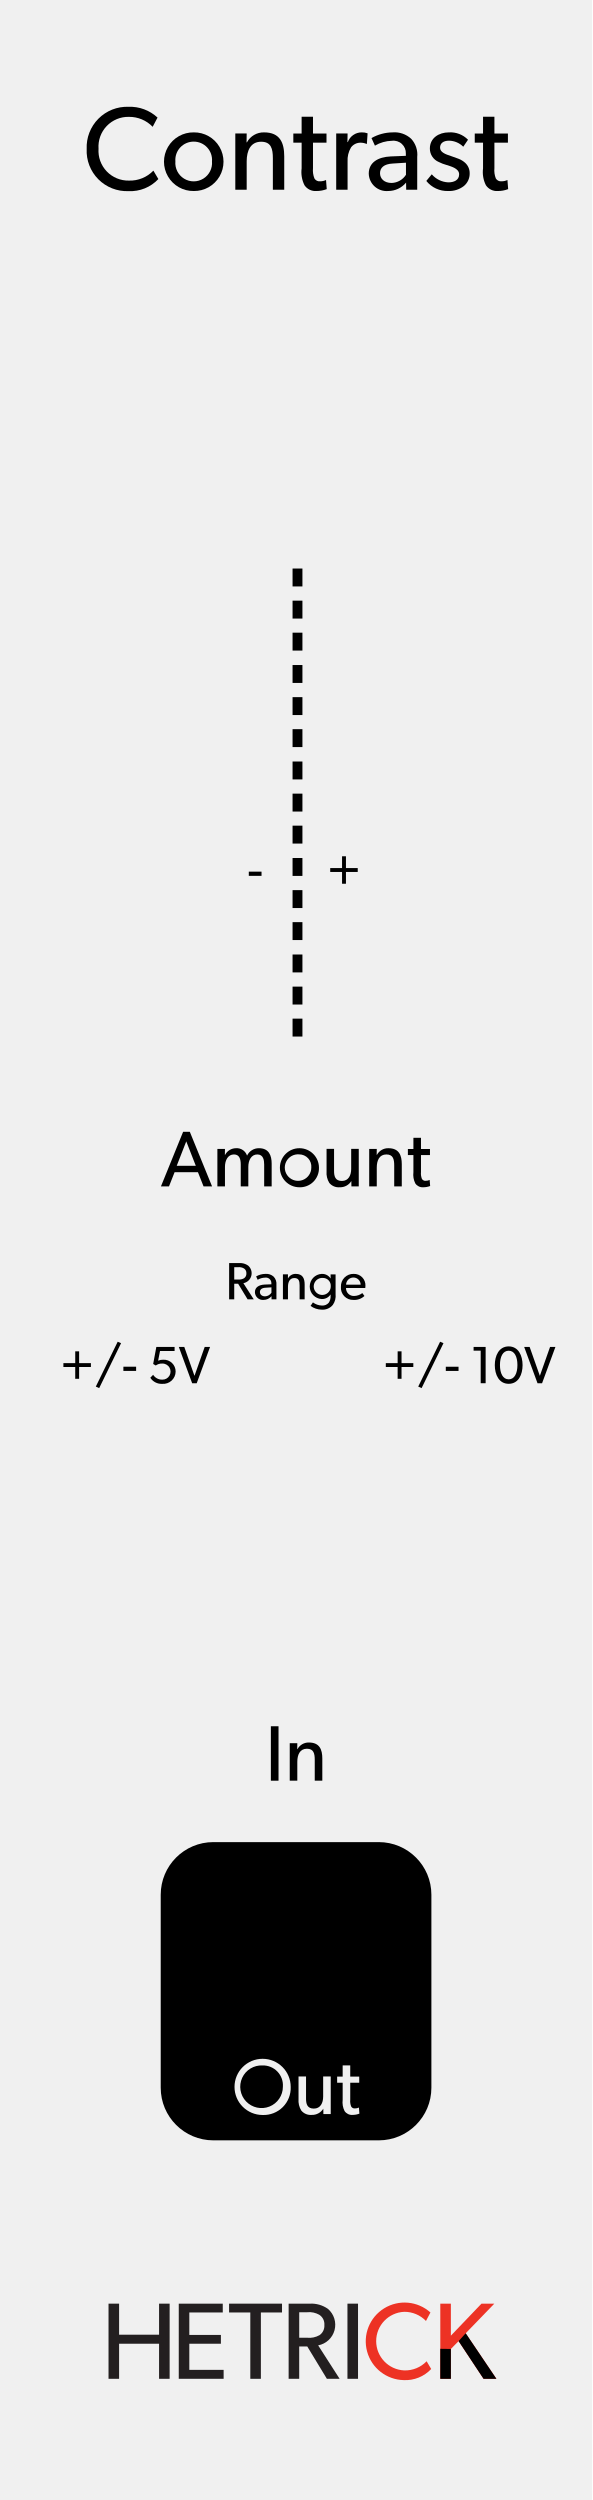
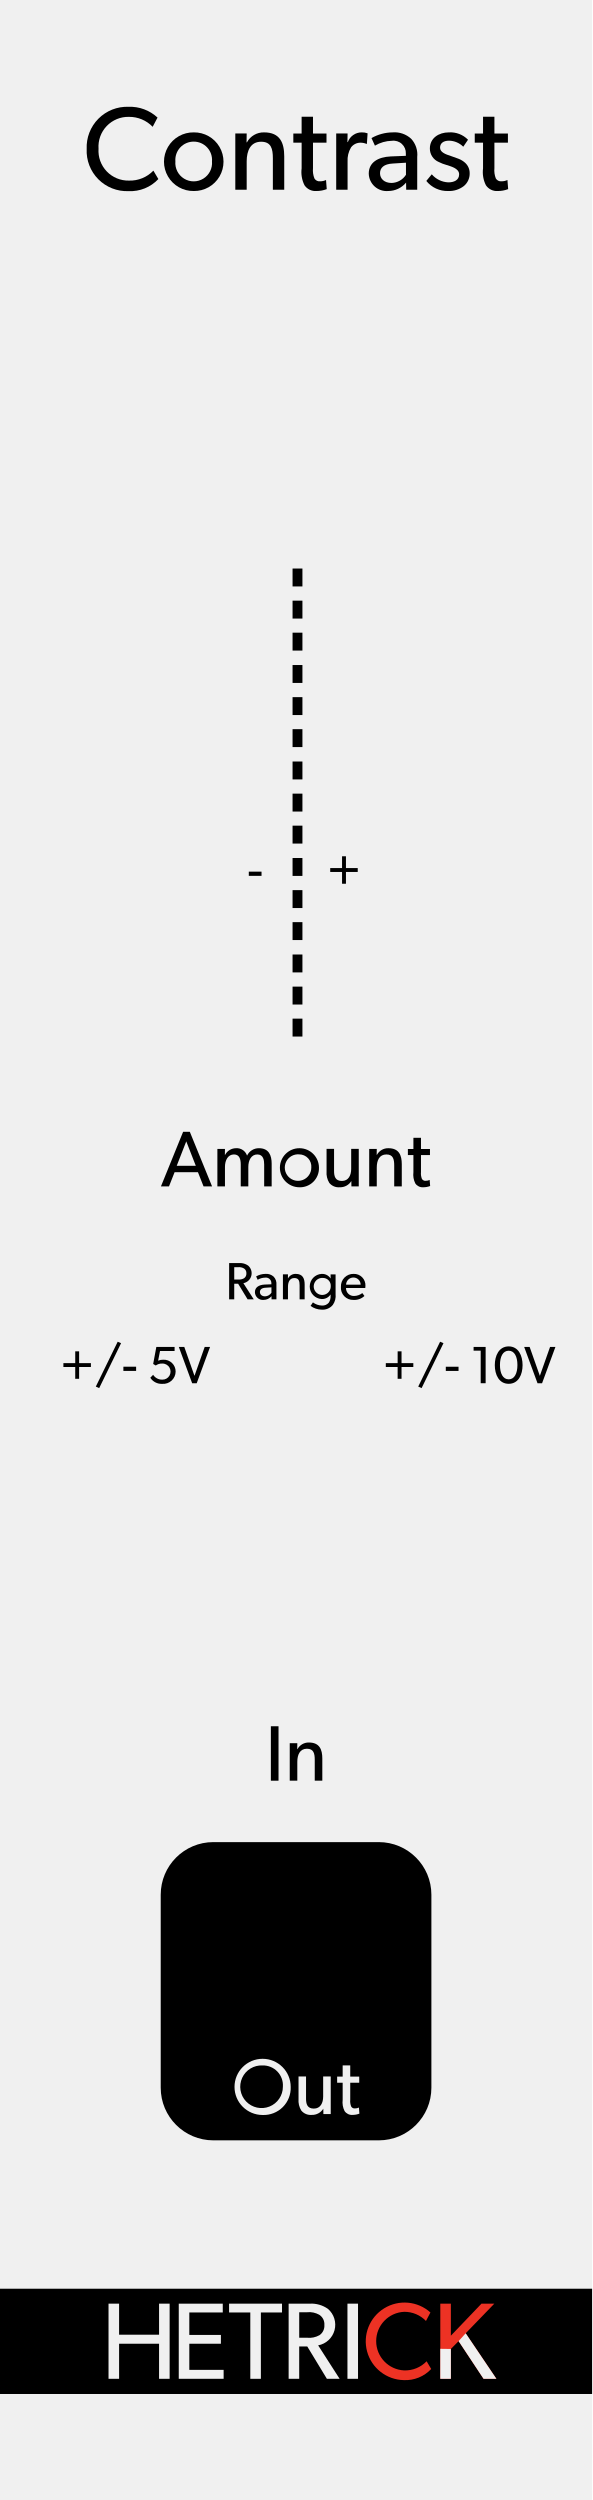
<svg xmlns="http://www.w3.org/2000/svg" id="svg8" width="90" height="380" viewBox="0 0 90 380" version="1.1">
  <defs id="defs171" />
  <g id="layer1">
    <path id="rect817" d="M0,0H90V380H0Z" transform="translate(0 0.00002)" style="fill: #f0f0f0" />
  </g>
+   <rect style="fill:#000000;fill-opacity:1;stroke:none;stroke-width:0.885;stroke-miterlimit:10;paint-order:markers fill stroke;stop-color:#000000" id="rect914" width="90" height="16" x="5.3290705e-15" y="347.886" />
  <g id="g22">
-     <path d="M25.784,361.578H24.178v-5.331H18.102v5.331H16.496V350.155h1.606v4.719h6.076v-4.719h1.606Z" transform="translate(0 0.00002)" style="fill: #231f20" id="path6" />
-     <path d="M33.992,361.578H27.171V350.155h6.689v1.341H28.776v3.411h4.801v1.341h-4.801v3.973h5.215Z" transform="translate(0 0.00002)" style="fill: #231f20" id="path8" />
-     <path d="M42.865,351.496H39.653v10.083h-1.606V351.496H34.819v-1.341h8.046Z" transform="translate(0 0.00002)" style="fill: #231f20" id="path10" />
-     <path d="M51.622,361.578H49.685l-2.98-4.917H45.479v4.917h-1.606V350.155h3.228a4.373,4.373,0,0,1,2.748.795A3.185,3.185,0,0,1,48.36,356.496Zm-3.046-9.702a3.047,3.047,0,0,0-1.92-.414h-1.175v3.874h1.175a3.159,3.159,0,0,0,1.92-.397,1.727,1.727,0,0,0,.729-1.54A1.698,1.698,0,0,0,48.575,351.877Z" transform="translate(0 0.00002)" style="fill: #231f20" id="path12" />
-     <path d="M54.419,361.578H52.813V350.155h1.606Z" transform="translate(0 0.00002)" style="fill: #231f20" id="path14" />
+     <path d="M25.784,361.578H24.178v-5.331H18.102v5.331H16.496V350.155h1.606v4.719h6.076v-4.719h1.606Z" transform="translate(0 0.00002)" style="fill:#f0f0f0;fill-opacity:1" id="path6" />
+     <path d="M33.992,361.578H27.171V350.155h6.689v1.341H28.776v3.411h4.801v1.341h-4.801v3.973h5.215Z" transform="translate(0 0.00002)" style="fill:#f0f0f0;fill-opacity:1" id="path8" />
+     <path d="M42.865,351.496H39.653v10.083h-1.606V351.496H34.819v-1.341h8.046Z" transform="translate(0 0.00002)" style="fill:#f0f0f0;fill-opacity:1" id="path10" />
+     <path d="M51.622,361.578H49.685l-2.98-4.917H45.479v4.917h-1.606V350.155h3.228a4.373,4.373,0,0,1,2.748.795A3.185,3.185,0,0,1,48.36,356.496Zm-3.046-9.702a3.047,3.047,0,0,0-1.92-.414h-1.175v3.874h1.175a3.159,3.159,0,0,0,1.92-.397,1.727,1.727,0,0,0,.729-1.54A1.698,1.698,0,0,0,48.575,351.877Z" transform="translate(0 0.00002)" style="fill:#f0f0f0;fill-opacity:1" id="path12" />
+     <path d="M54.419,361.578H52.813V350.155h1.606Z" transform="translate(0 0.00002)" style="fill:#f0f0f0;fill-opacity:1" id="path14" />
    <path d="M65.542,360.088A5.355,5.355,0,0,1,61.37,361.777a5.895,5.895,0,1,1,4.056-10.281l-.679,1.291a4.527,4.527,0,0,0-3.311-1.391,4.458,4.458,0,0,0,0,8.907,4.522,4.522,0,0,0,3.411-1.391Z" transform="translate(0 0.00002)" style="fill: #ed3224" id="path16" />
    <path d="M75.452,361.578H73.499L69.707,355.85l-1.175,1.192v4.536H66.926V350.155h1.606v4.868l4.652-4.868h1.954l-4.354,4.503Z" transform="translate(0 0.00002)" style="fill: #ed3224" id="path18" />
-     <path d="M75.452,361.578H73.499L69.707,355.85l-1.175,1.192v4.536H66.926V357.019l1.606.023,1.175-1.192,1.076-1.192.616.914.497.737Z" transform="translate(0 0.00002)" id="path20" />
+     <path d="M75.452,361.578H73.499L69.707,355.85l-1.175,1.192v4.536H66.926V357.019l1.606.023,1.175-1.192,1.076-1.192.616.914.497.737Z" transform="translate(0 0.00002)" id="path20" style="fill:#f0f0f0;fill-opacity:1" />
  </g>
  <g id="g40">
    <path d="M24.07,27.216a5.825,5.825,0,0,1-4.538,1.836,6.121,6.121,0,0,1-6.356-6.41,6.151,6.151,0,0,1,6.356-6.41,6.156,6.156,0,0,1,4.412,1.638l-.738,1.404A4.925,4.925,0,0,0,19.605,17.763a4.521,4.521,0,0,0-4.627,4.843A4.531,4.531,0,0,0,19.605,27.45a4.917,4.917,0,0,0,3.709-1.513Z" transform="translate(0 0.00002)" id="path24" />
    <path d="M29.45,29.035a4.457,4.457,0,1,1,0-8.913,4.457,4.457,0,1,1,0,8.913Zm0-7.508a2.782,2.782,0,0,0-2.791,3.007,2.792,2.792,0,1,0,5.563,0A2.779,2.779,0,0,0,29.45,21.526Z" transform="translate(0 0.00002)" id="path26" />
    <path d="M43.203,28.836H41.475V24.065c0-1.44-.252-2.521-1.782-2.521-1.603,0-2.197,1.35-2.197,2.989v4.303H35.767V20.284h1.729l-.018,1.351h.054a2.89,2.89,0,0,1,2.611-1.513c2.431,0,3.061,1.603,3.061,3.655Z" transform="translate(0 0.00002)" id="path28" />
    <path d="M49.664,28.747a4.332,4.332,0,0,1-1.566.288,2.007,2.007,0,0,1-1.818-.882,4.464,4.464,0,0,1-.433-2.557V21.688H44.586V20.302h1.26V17.745H47.575v2.557h2.053v1.387H47.575v3.871A3.373,3.373,0,0,0,47.791,27.126a.896.896,0,0,0,.883.432,2.083,2.083,0,0,0,.882-.198Z" transform="translate(0 0.00002)" id="path30" />
    <path d="M55.766,21.868h-.072a2.267,2.267,0,0,0-.936-.18,1.789,1.789,0,0,0-1.404.72,3.788,3.788,0,0,0-.522,2.161v4.267H51.103V20.284h1.729l-.019,1.314h.055a2.233,2.233,0,0,1,2.106-1.477,2.398,2.398,0,0,1,.9.145Z" transform="translate(0 0.00002)" id="path32" />
    <path d="M63.416,28.836H61.742l-.019-1.08a3.528,3.528,0,0,1-2.719,1.278,2.718,2.718,0,0,1-2.953-2.647c0-1.674,1.369-2.521,3.35-2.611L61.688,23.687v-.342a1.876,1.876,0,0,0-2.124-1.944,5.256,5.256,0,0,0-2.575.738l-.522-1.152a6.594,6.594,0,0,1,3.205-.864,3.707,3.707,0,0,1,2.827.973,3.542,3.542,0,0,1,.918,2.772Zm-1.71-4.105-1.999.126c-1.387.072-1.944.666-1.944,1.476,0,.811.63,1.477,1.765,1.477a2.686,2.686,0,0,0,2.179-1.242Z" transform="translate(0 0.00002)" id="path34" />
    <path d="M70.507,28.278a3.647,3.647,0,0,1-2.376.756,4.095,4.095,0,0,1-3.331-1.531l.828-1.008a3.51,3.51,0,0,0,2.521,1.225c.792,0,1.639-.288,1.639-1.225,0-.936-1.351-1.224-1.927-1.422a6.328,6.328,0,0,1-1.17-.45,2.205,2.205,0,0,1-1.351-2.052c0-1.585,1.368-2.449,2.881-2.449a3.742,3.742,0,0,1,2.917,1.117l-.721,1.062a3.136,3.136,0,0,0-2.16-.918c-.828,0-1.368.36-1.368,1.062,0,.703.828,1.008,1.674,1.279.469.162.792.27,1.152.414a3.274,3.274,0,0,1,.99.612,2.114,2.114,0,0,1,.685,1.584A2.433,2.433,0,0,1,70.507,28.278Z" transform="translate(0 0.00002)" id="path36" />
    <path d="M77.239,28.747a4.332,4.332,0,0,1-1.566.288,2.007,2.007,0,0,1-1.818-.882,4.464,4.464,0,0,1-.433-2.557V21.688H72.162V20.302h1.26V17.745h1.729v2.557h2.053v1.387H75.15v3.871a3.373,3.373,0,0,0,.216,1.566.896.896,0,0,0,.883.432,2.083,2.083,0,0,0,.882-.198Z" transform="translate(0 0.00002)" id="path38" />
  </g>
  <g id="g54" transform="translate(0,2.0003)">
    <path d="M 32.234,178.333 H 30.939 l -0.852,-2.159 H 26.538 L 25.686,178.333 h -1.223 l 3.37,-8.299 h 1.019 z m -2.471,-3.13 -1.451,-3.718 -1.451,3.718 z" transform="translate(0,2e-5)" id="path42" />
    <path d="M 41.293,178.333 H 40.154 v -3.322 c 0,-0.66 -0.12,-1.535 -1.043,-1.535 -0.912,0 -1.367,0.875 -1.367,1.895 v 2.962 h -1.151 v -3.322 c 0,-0.839 -0.204,-1.535 -1.032,-1.535 -0.912,0 -1.367,0.875 -1.367,1.895 v 2.962 H 33.042 v -5.697 h 1.151 l -0.012,0.899 h 0.036 a 1.88,1.88 0 0 1 1.643,-1.007 1.643,1.643 0 0 1 1.691,1.127 1.977,1.977 0 0 1 1.811,-1.127 c 1.523,0 1.931,1.115 1.931,2.351 z" transform="translate(0,2e-5)" id="path44" />
    <path d="m 45.473,178.465 a 2.969,2.969 0 1 1 3.01,-2.962 2.888,2.888 0 0 1 -3.01,2.962 z m 0,-5.001 a 2.016,2.016 0 1 0 1.847,2.003 1.853,1.853 0 0 0 -1.847,-2.003 z" transform="translate(0,2e-5)" id="path46" />
    <path d="M 54.531,178.333 H 53.416 l -0.013,-0.815 a 1.985,1.985 0 0 1 -1.763,0.947 1.845,1.845 0 0 1 -1.583,-0.66 2.891,2.891 0 0 1 -0.42,-1.763 V 172.624 h 1.14 v 3.37 c 0,0.78 0.168,1.511 1.188,1.511 1.007,0 1.415,-0.863 1.415,-1.823 v -3.059 h 1.151 z" transform="translate(0,2e-5)" id="path48" />
    <path d="m 61.071,178.333 h -1.151 v -3.178 c 0,-0.959 -0.168,-1.679 -1.188,-1.679 -1.067,0 -1.463,0.899 -1.463,1.991 v 2.866 h -1.151 v -5.697 h 1.151 l -0.013,0.899 H 57.293 a 1.925,1.925 0 0 1 1.739,-1.007 c 1.619,0 2.039,1.067 2.039,2.435 z" transform="translate(0,2e-5)" id="path50" />
    <path d="m 65.381,178.273 a 2.892,2.892 0 0 1 -1.044,0.192 1.337,1.337 0 0 1 -1.211,-0.587 2.971,2.971 0 0 1 -0.288,-1.703 v -2.603 H 61.998 v -0.924 h 0.84 v -1.703 h 1.151 v 1.703 h 1.367 v 0.924 h -1.367 v 2.579 a 2.243,2.243 0 0 0 0.144,1.043 0.597,0.597 0 0 0 0.588,0.288 1.391,1.391 0 0 0 0.588,-0.132 z" transform="translate(0,2e-5)" id="path52" />
  </g>
  <g id="g60">
    <path d="M42.335,270.666H41.172v-8.275H42.335Z" transform="translate(0 0.00002)" id="path56" />
    <path d="M48.992,270.666H47.841v-3.178c0-.96-.167-1.68-1.187-1.68-1.067,0-1.463.899-1.463,1.991V270.666H44.04v-5.696h1.151l-.012.899h.036a1.925,1.925,0,0,1,1.739-1.008c1.619,0,2.038,1.067,2.038,2.435Z" transform="translate(0 0.00002)" id="path58" />
  </g>
  <rect x="24.429" y="280" width="41.142" height="45.333" rx="8" ry="8" id="rect62" />
  <g id="g70" style="fill:#f0f0f0;fill-opacity:1">
    <path d="M39.916,321.478a4.27,4.27,0,1,1,4.27-4.27A4.111,4.111,0,0,1,39.916,321.478Zm0-7.531a3.242,3.242,0,1,0,3.083,3.237A3.027,3.027,0,0,0,39.916,313.946Z" transform="translate(0 0.00002)" style="fill:#f0f0f0;fill-opacity:1" id="path64" />
    <path d="M50.271,321.334H49.155l-.012-.815a1.987,1.987,0,0,1-1.763.947,1.845,1.845,0,0,1-1.583-.66,2.891,2.891,0,0,1-.42-1.763v-3.418H46.517v3.37c0,.779.168,1.511,1.188,1.511,1.008,0,1.415-.863,1.415-1.822V315.625h1.151Z" transform="translate(0 0.00002)" style="fill:#f0f0f0;fill-opacity:1" id="path66" />
    <path d="M54.628,321.273a2.885,2.885,0,0,1-1.044.192,1.335,1.335,0,0,1-1.211-.588,2.97,2.97,0,0,1-.288-1.703v-2.603h-.84v-.924H52.085v-1.702h1.151v1.702h1.367v.924H53.236v2.579a2.24,2.24,0,0,0,.144,1.043.597.597,0,0,0,.588.288,1.391,1.391,0,0,0,.588-.132Z" transform="translate(0 0.00002)" style="fill:#f0f0f0;fill-opacity:1" id="path68" />
  </g>
  <rect x="37.501" y="144" width="14.998" height="14.667" style="fill:none" id="rect72" />
  <rect x="37.501" y="129.333" width="14.998" height="14.667" style="fill:none" id="rect82" />
  <rect x="37.501" y="114.667" width="14.998" height="14.667" style="fill:none" id="rect92" />
  <rect x="37.501" y="100" width="14.998" height="14.667" style="fill:none" id="rect102" />
  <rect x="37.501" y="85.333" width="14.998" height="14.667" style="fill:none" id="rect112" />
  <g id="g973">
    <rect x="44.469" y="145.084" width="1.5" height="2.722" style="fill:#000000" id="rect74" />
    <rect x="44.469" y="149.966" width="1.5" height="2.722" style="fill:#000000" id="rect76" />
    <rect x="44.469" y="154.833" width="1.5" height="2.722" style="fill:#000000" id="rect78" />
    <rect x="44.469" y="130.417" width="1.5" height="2.722" style="fill:#000000" id="rect84" />
    <rect x="44.469" y="135.3" width="1.5" height="2.722" style="fill:#000000" id="rect86" />
    <rect x="44.469" y="140.166" width="1.5" height="2.722" style="fill:#000000" id="rect88" />
    <rect x="44.469" y="115.75" width="1.5" height="2.722" style="fill:#000000" id="rect94" />
    <rect x="44.469" y="120.633" width="1.5" height="2.722" style="fill:#000000" id="rect96" />
    <rect x="44.469" y="125.5" width="1.5" height="2.722" style="fill:#000000" id="rect98" />
    <rect x="44.469" y="101.084" width="1.5" height="2.722" style="fill:#000000" id="rect104" />
    <rect x="44.469" y="105.966" width="1.5" height="2.722" style="fill:#000000" id="rect106" />
    <rect x="44.469" y="110.833" width="1.5" height="2.722" style="fill:#000000" id="rect108" />
    <rect x="44.469" y="86.417" width="1.5" height="2.722" style="fill:#000000" id="rect114" />
    <rect x="44.469" y="91.3" width="1.5" height="2.722" style="fill:#000000" id="rect116" />
    <rect x="44.469" y="96.166" width="1.5" height="2.722" style="fill:#000000" id="rect118" />
  </g>
  <g id="g128">
    <path d="M39.752,133.13H37.817v-.64h1.935Z" transform="translate(0 0.00002)" id="path124" />
    <path d="M54.375,132.538H52.584v1.791h-.592v-1.791H50.193v-.592h1.799v-1.791h.592v1.791h1.791Z" transform="translate(0 0.00002)" id="path126" />
  </g>
  <g id="g140">
    <path d="M13.817,207.787h-1.791v1.791h-.592v-1.791H9.636v-.592h1.799v-1.791h.592v1.791h1.791Z" transform="translate(0 0.00002)" id="path130" />
    <path d="M18.402,204.165l-3.326,6.828-.512-.231,3.326-6.82Z" transform="translate(0 0.00002)" id="path132" />
    <path d="M20.69,208.379H18.755v-.64h1.935Z" transform="translate(0 0.00002)" id="path134" />
    <path d="M24.659,210.346a2.039,2.039,0,0,1-1.815-.928l.432-.447a1.604,1.604,0,0,0,1.375.735,1.224,1.224,0,1,0,0-2.446,1.571,1.571,0,0,0-.976.296l-.392-.232.48-2.59H26.538v.623H24.323l-.288,1.464a1.917,1.917,0,0,1,.783-.145,1.796,1.796,0,0,1,1.879,1.808A1.895,1.895,0,0,1,24.659,210.346Z" transform="translate(0 0.00002)" id="path136" />
    <path d="M31.929,204.733l-2.031,5.524h-.688l-2.031-5.524h.832l1.551,4.397,1.551-4.397Z" transform="translate(0 0.00002)" id="path138" />
  </g>
  <g id="g152">
    <path d="M38.57,197.5h-.936l-1.439-2.375h-.592V197.5h-.775v-5.517h1.559a2.112,2.112,0,0,1,1.327.384,1.538,1.538,0,0,1-.72,2.678Zm-1.471-4.686a1.474,1.474,0,0,0-.928-.2h-.567v1.871h.567a1.528,1.528,0,0,0,.928-.191.835.835,0,0,0,.352-.744A.82.82,0,0,0,37.099,192.814Z" transform="translate(0 0.00002)" id="path142" />
    <path d="M42.018,197.5h-.744l-.008-.479a1.569,1.569,0,0,1-1.208.567,1.206,1.206,0,0,1-1.311-1.176c0-.743.607-1.119,1.487-1.159l1.015-.04v-.151a.833.833,0,0,0-.943-.863,2.333,2.333,0,0,0-1.144.327l-.232-.512a2.925,2.925,0,0,1,1.423-.384,1.646,1.646,0,0,1,1.255.432,1.575,1.575,0,0,1,.408,1.231Zm-.759-1.823-.888.057c-.616.031-.864.296-.864.655s.28.655.784.655a1.194,1.194,0,0,0,.968-.552Z" transform="translate(0 0.00002)" id="path144" />
    <path d="M46.306,197.5h-.767v-2.119c0-.64-.112-1.119-.791-1.119-.712,0-.976.6-.976,1.327V197.5h-.768v-3.798h.768l-.008.6h.024a1.284,1.284,0,0,1,1.16-.672c1.08,0,1.359.712,1.359,1.623Z" transform="translate(0 0.00002)" id="path146" />
    <path d="M51.009,196.7a2.413,2.413,0,0,1-.415,1.64,2.008,2.008,0,0,1-1.695.728,2.917,2.917,0,0,1-1.695-.568l.36-.535a2.402,2.402,0,0,0,1.358.479,1.268,1.268,0,0,0,1.04-.416,1.71,1.71,0,0,0,.288-1.063v-.191h-.017a1.523,1.523,0,0,1-1.327.68,1.913,1.913,0,0,1,0-3.822,1.518,1.518,0,0,1,1.327.672h.024l-.008-.6h.759Zm-1.942-2.454a1.294,1.294,0,1,0,1.207,1.295A1.186,1.186,0,0,0,49.066,194.246Z" transform="translate(0 0.00002)" id="path148" />
    <path d="M55.521,195.781H52.595a1.172,1.172,0,0,0,1.224,1.207,2.101,2.101,0,0,0,1.255-.439l.32.439a2.231,2.231,0,0,1-1.671.6,1.841,1.841,0,0,1-1.903-1.991,1.884,1.884,0,0,1,1.927-1.967,1.735,1.735,0,0,1,1.8,1.815A3.267,3.267,0,0,1,55.521,195.781Zm-.704-.512a1.097,1.097,0,0,0-1.095-1.088,1.117,1.117,0,0,0-1.119,1.088Z" transform="translate(0 0.00002)" id="path150" />
  </g>
  <g id="g166">
    <path d="M62.824,207.787h-1.791v1.791h-.592v-1.791H58.643v-.592h1.799v-1.791h.592v1.791h1.791Z" transform="translate(0 0.00002)" id="path154" />
    <path d="M67.408,204.165,64.082,210.993l-.512-.231,3.326-6.82Z" transform="translate(0 0.00002)" id="path156" />
    <path d="M69.697,208.379H67.762v-.64h1.936Z" transform="translate(0 0.00002)" id="path158" />
    <path d="M73.816,210.25h-.751v-4.949h-1.079v-.567h1.83Z" transform="translate(0 0.00002)" id="path160" />
    <path d="M77.32,210.338c-1.486,0-2.11-1.407-2.11-2.838,0-1.439.632-2.847,2.11-2.847,1.488,0,2.111,1.407,2.111,2.847C79.432,208.931,78.809,210.338,77.32,210.338Zm0-5.029c-.887,0-1.326.912-1.326,2.175,0,1.256.439,2.175,1.326,2.175.888,0,1.328-.919,1.328-2.175C78.648,206.221,78.208,205.309,77.32,205.309Z" transform="translate(0 0.00002)" id="path162" />
    <path d="M84.424,204.733l-2.031,5.524h-.688l-2.031-5.524h.832l1.551,4.397,1.551-4.397Z" transform="translate(0 0.00002)" id="path164" />
  </g>
</svg>
